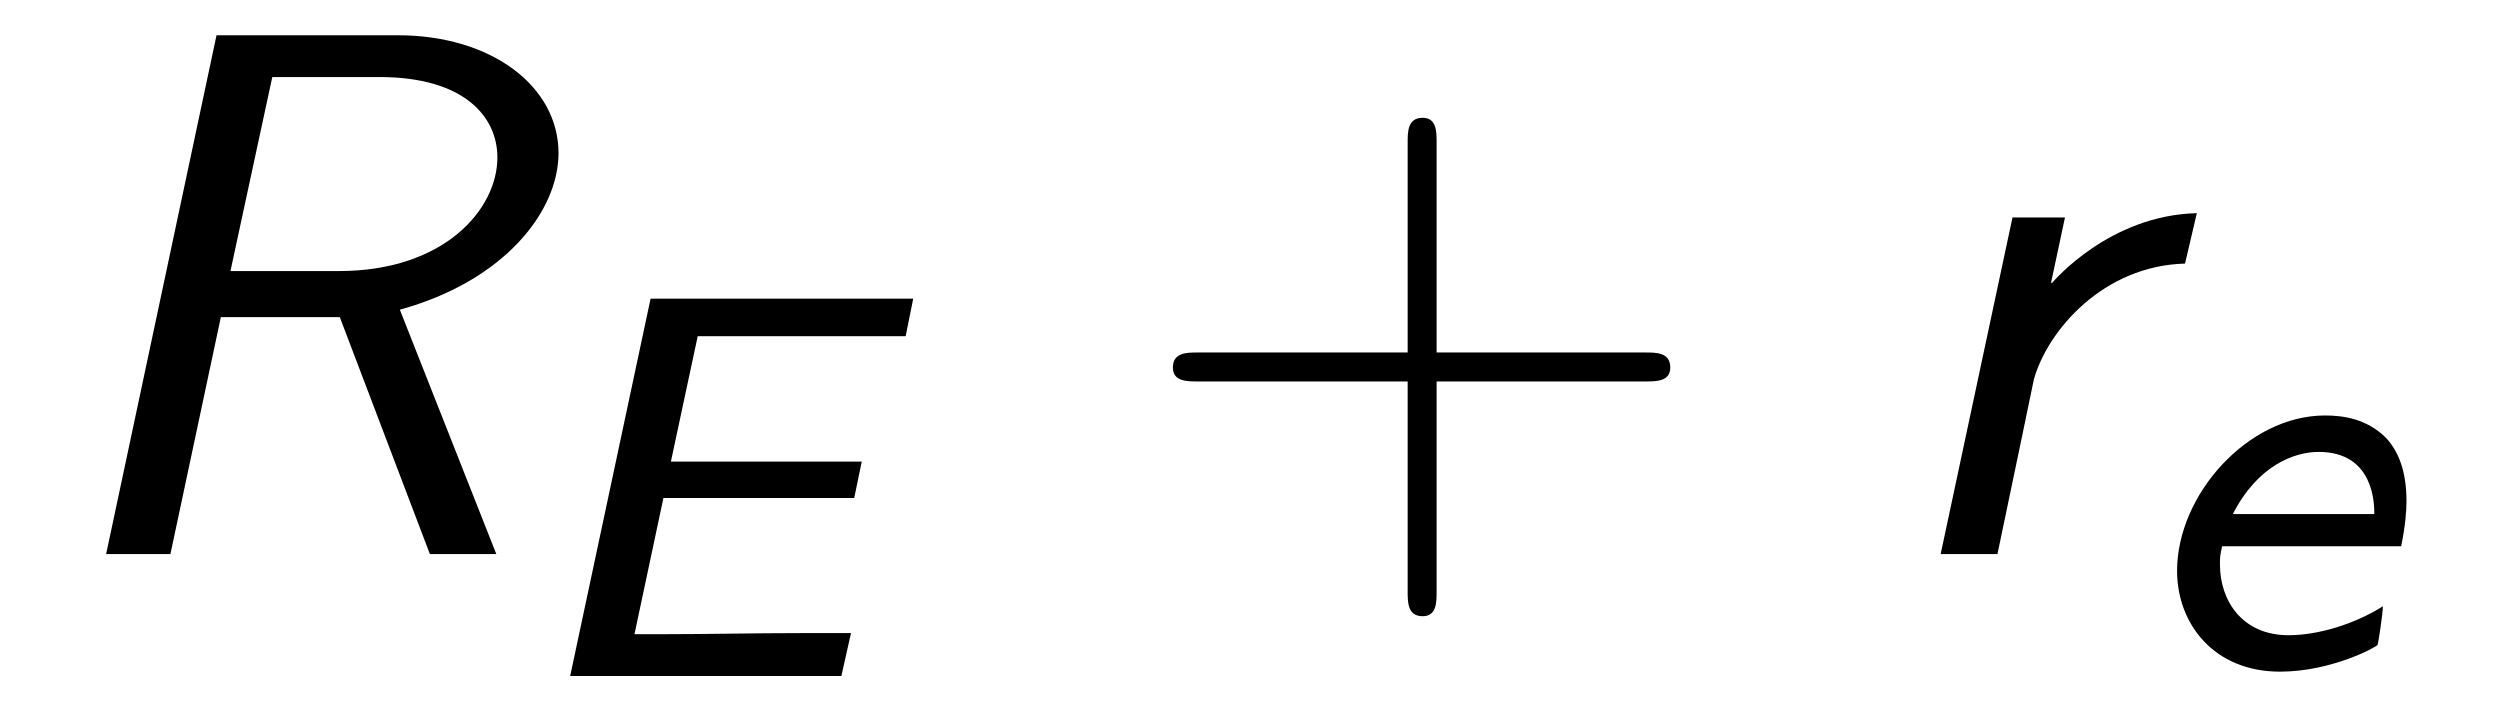
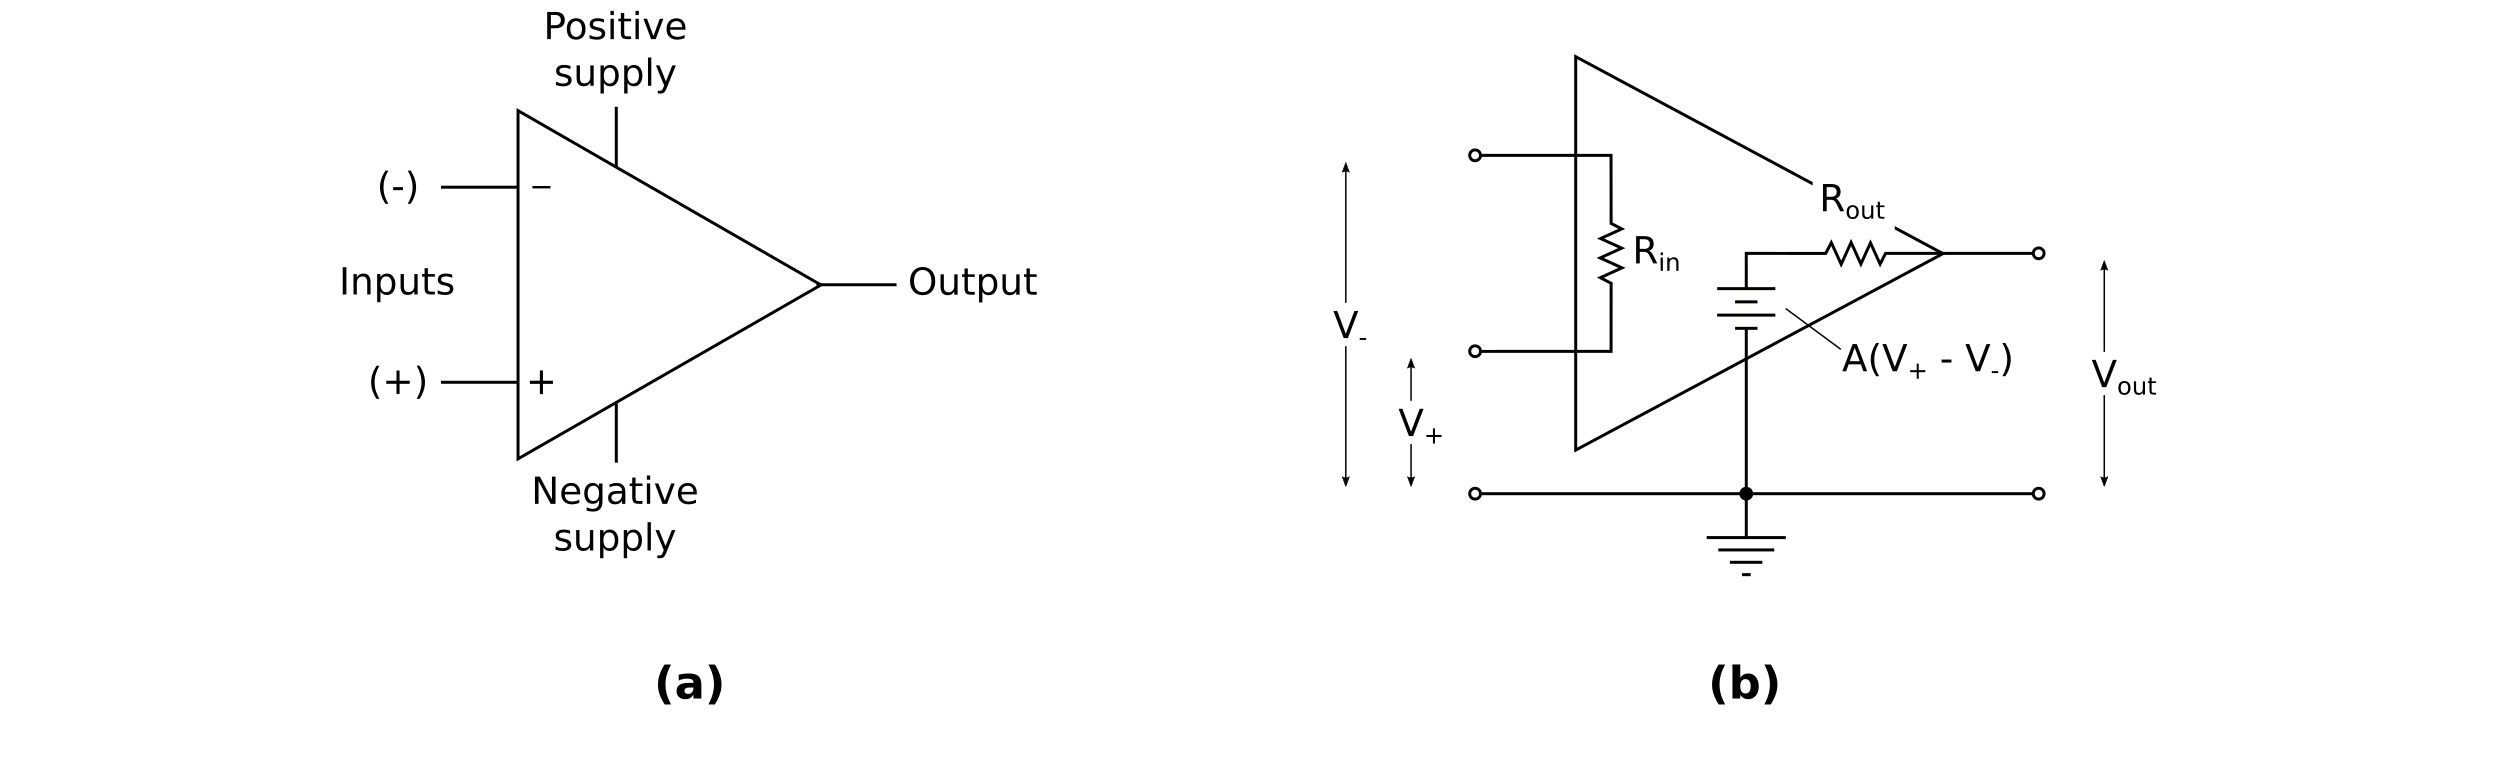
- <svg xmlns="http://www.w3.org/2000/svg" xmlns:xlink="http://www.w3.org/1999/xlink" viewBox="0 0 36.44 10.353">
+ <svg xmlns="http://www.w3.org/2000/svg" xmlns:xlink="http://www.w3.org/1999/xlink" width="469" height="145.55" viewBox="0 0 469 145.55">
  <defs>
    <g>
      <g id="glyph-0-0">
-         <path d="M 5.328 -3.562 C 6.859 -3.984 7.641 -5 7.641 -5.844 C 7.641 -6.812 6.672 -7.562 5.297 -7.562 L 2.656 -7.562 L 1.047 0 L 1.984 0 L 2.719 -3.453 L 4.453 -3.453 L 5.766 0 L 6.734 0 Z M 3.469 -6.953 L 5.031 -6.953 C 6.266 -6.953 6.75 -6.375 6.75 -5.781 C 6.75 -5.031 5.984 -4.125 4.438 -4.125 L 2.859 -4.125 Z M 3.469 -6.953 " />
+         <path d="M 3.172 1.109 L 1.953 1.109 C 1.535 0.43 1.223 -0.207 1.016 -0.812 C 0.816 -1.426 0.719 -2.031 0.719 -2.625 C 0.719 -3.227 0.816 -3.836 1.016 -4.453 C 1.223 -5.066 1.535 -5.707 1.953 -6.375 L 3.172 -6.375 C 2.816 -5.727 2.551 -5.094 2.375 -4.469 C 2.207 -3.852 2.125 -3.242 2.125 -2.641 C 2.125 -2.035 2.207 -1.422 2.375 -0.797 C 2.551 -0.18 2.816 0.453 3.172 1.109 Z M 3.172 1.109 " />
      </g>
      <g id="glyph-0-1">
-         <path d="M 4.625 -4.969 C 3.344 -4.938 2.531 -3.969 2.516 -3.953 L 2.5 -3.953 L 2.703 -4.906 L 1.938 -4.906 L 0.891 0 L 1.719 0 C 2 -1.344 2.219 -2.391 2.25 -2.547 C 2.453 -3.266 3.266 -4.203 4.453 -4.234 Z M 4.625 -4.969 " />
+         <path d="M 2.766 -2.062 C 2.461 -2.062 2.234 -2.008 2.078 -1.906 C 1.922 -1.801 1.844 -1.648 1.844 -1.453 C 1.844 -1.266 1.906 -1.117 2.031 -1.016 C 2.156 -0.91 2.328 -0.859 2.547 -0.859 C 2.828 -0.859 3.062 -0.957 3.25 -1.156 C 3.438 -1.352 3.531 -1.602 3.531 -1.906 L 3.531 -2.062 Z M 5.016 -2.625 L 5.016 0 L 3.531 0 L 3.531 -0.688 C 3.332 -0.406 3.109 -0.195 2.859 -0.062 C 2.617 0.062 2.32 0.125 1.969 0.125 C 1.488 0.125 1.098 -0.016 0.797 -0.297 C 0.504 -0.578 0.359 -0.938 0.359 -1.375 C 0.359 -1.914 0.539 -2.312 0.906 -2.562 C 1.281 -2.812 1.863 -2.938 2.656 -2.938 L 3.531 -2.938 L 3.531 -3.062 C 3.531 -3.289 3.438 -3.457 3.25 -3.562 C 3.07 -3.676 2.785 -3.734 2.391 -3.734 C 2.078 -3.734 1.785 -3.703 1.516 -3.641 C 1.242 -3.578 0.992 -3.484 0.766 -3.359 L 0.766 -4.469 C 1.078 -4.551 1.391 -4.609 1.703 -4.641 C 2.023 -4.68 2.344 -4.703 2.656 -4.703 C 3.488 -4.703 4.086 -4.539 4.453 -4.219 C 4.828 -3.895 5.016 -3.363 5.016 -2.625 Z M 5.016 -2.625 " />
+       </g>
+       <g id="glyph-0-2">
+         <path d="M 0.672 1.109 C 1.023 0.453 1.285 -0.18 1.453 -0.797 C 1.629 -1.422 1.719 -2.035 1.719 -2.641 C 1.719 -3.242 1.629 -3.852 1.453 -4.469 C 1.285 -5.094 1.023 -5.727 0.672 -6.375 L 1.891 -6.375 C 2.305 -5.707 2.613 -5.066 2.812 -4.453 C 3.02 -3.836 3.125 -3.227 3.125 -2.625 C 3.125 -2.031 3.02 -1.426 2.812 -0.812 C 2.613 -0.207 2.305 0.43 1.891 1.109 Z M 0.672 1.109 " />
+       </g>
+       <g id="glyph-0-3">
+         <path d="M 3.156 -0.953 C 3.469 -0.953 3.707 -1.066 3.875 -1.297 C 4.039 -1.523 4.125 -1.859 4.125 -2.297 C 4.125 -2.734 4.039 -3.066 3.875 -3.297 C 3.707 -3.523 3.469 -3.641 3.156 -3.641 C 2.844 -3.641 2.598 -3.523 2.422 -3.297 C 2.254 -3.066 2.172 -2.734 2.172 -2.297 C 2.172 -1.859 2.254 -1.523 2.422 -1.297 C 2.598 -1.066 2.844 -0.953 3.156 -0.953 Z M 2.172 -3.922 C 2.379 -4.191 2.602 -4.391 2.844 -4.516 C 3.094 -4.641 3.379 -4.703 3.703 -4.703 C 4.266 -4.703 4.727 -4.477 5.094 -4.031 C 5.457 -3.582 5.641 -3.004 5.641 -2.297 C 5.641 -1.586 5.457 -1.004 5.094 -0.547 C 4.727 -0.098 4.266 0.125 3.703 0.125 C 3.379 0.125 3.094 0.062 2.844 -0.062 C 2.602 -0.195 2.379 -0.398 2.172 -0.672 L 2.172 0 L 0.703 0 L 0.703 -6.391 L 2.172 -6.391 Z M 2.172 -3.922 " />
      </g>
      <g id="glyph-1-0">
-         <path d="M 2.125 -2.594 L 4.906 -2.594 L 5.016 -3.125 L 2.234 -3.125 L 2.625 -4.953 L 3.797 -4.953 C 3.891 -4.953 3.984 -4.953 4.078 -4.953 L 5.656 -4.953 L 5.766 -5.5 L 1.938 -5.5 L 0.766 0 L 4.719 0 L 4.859 -0.625 L 4.125 -0.625 C 3.453 -0.625 2.781 -0.609 2.125 -0.609 L 1.703 -0.609 Z M 2.125 -2.594 " />
-       </g>
-       <g id="glyph-1-1">
-         <path d="M 3.875 -1.75 C 3.938 -2.047 3.953 -2.281 3.953 -2.406 C 3.953 -2.859 3.828 -3.141 3.656 -3.328 C 3.375 -3.609 3.031 -3.656 2.766 -3.656 C 1.641 -3.656 0.609 -2.5 0.609 -1.391 C 0.609 -0.625 1.141 0.078 2.109 0.078 C 2.859 0.078 3.516 -0.281 3.531 -0.312 C 3.547 -0.359 3.609 -0.781 3.609 -0.875 C 3.188 -0.609 2.656 -0.453 2.234 -0.453 C 1.562 -0.453 1.234 -0.953 1.234 -1.484 C 1.234 -1.594 1.234 -1.609 1.266 -1.75 Z M 1.422 -2.219 C 1.781 -2.922 2.312 -3.125 2.672 -3.125 C 3.484 -3.125 3.484 -2.359 3.484 -2.219 Z M 1.422 -2.219 " />
+         <path d="M 3.188 -4.438 L 3.188 -2.516 L 5.062 -2.516 L 5.062 -1.922 L 3.188 -1.922 L 3.188 0 L 2.609 0 L 2.609 -1.922 L 0.734 -1.922 L 0.734 -2.516 L 2.609 -2.516 L 2.609 -4.438 Z M 3.188 -4.438 " />
      </g>
      <g id="glyph-2-0">
-         <path d="M 4.453 -2.516 L 7.5 -2.516 C 7.656 -2.516 7.859 -2.516 7.859 -2.719 C 7.859 -2.938 7.656 -2.938 7.5 -2.938 L 4.453 -2.938 L 4.453 -6 C 4.453 -6.156 4.453 -6.359 4.25 -6.359 C 4.031 -6.359 4.031 -6.156 4.031 -6 L 4.031 -2.938 L 0.969 -2.938 C 0.812 -2.938 0.609 -2.938 0.609 -2.719 C 0.609 -2.516 0.812 -2.516 0.969 -2.516 L 4.031 -2.516 L 4.031 0.547 C 4.031 0.703 4.031 0.906 4.25 0.906 C 4.453 0.906 4.453 0.703 4.453 0.547 Z M 4.453 -2.516 " />
+         <path d="M 0.625 -1.734 L 4 -1.734 L 4 -1.281 L 0.625 -1.281 Z M 0.625 -1.734 " />
+       </g>
+       <g id="glyph-3-0">
+         <path d="M 2.766 -4.641 C 2.254 -4.641 1.852 -4.453 1.562 -4.078 C 1.27 -3.703 1.125 -3.191 1.125 -2.547 C 1.125 -1.898 1.27 -1.391 1.562 -1.016 C 1.852 -0.648 2.254 -0.469 2.766 -0.469 C 3.266 -0.469 3.66 -0.648 3.953 -1.016 C 4.242 -1.391 4.391 -1.898 4.391 -2.547 C 4.391 -3.191 4.242 -3.703 3.953 -4.078 C 3.66 -4.453 3.266 -4.641 2.766 -4.641 Z M 2.766 -5.203 C 3.473 -5.203 4.039 -4.957 4.469 -4.469 C 4.895 -3.988 5.109 -3.348 5.109 -2.547 C 5.109 -1.742 4.895 -1.102 4.469 -0.625 C 4.039 -0.145 3.473 0.094 2.766 0.094 C 2.047 0.094 1.469 -0.145 1.031 -0.625 C 0.602 -1.102 0.391 -1.742 0.391 -2.547 C 0.391 -3.348 0.602 -3.988 1.031 -4.469 C 1.469 -4.957 2.047 -5.203 2.766 -5.203 Z M 2.766 -5.203 " />
+       </g>
+       <g id="glyph-3-1">
+         <path d="M 0.594 -1.516 L 0.594 -3.828 L 1.219 -3.828 L 1.219 -1.531 C 1.219 -1.164 1.285 -0.895 1.422 -0.719 C 1.566 -0.539 1.785 -0.453 2.078 -0.453 C 2.41 -0.453 2.676 -0.555 2.875 -0.766 C 3.07 -0.984 3.172 -1.281 3.172 -1.656 L 3.172 -3.828 L 3.797 -3.828 L 3.797 0 L 3.172 0 L 3.172 -0.594 C 3.016 -0.352 2.836 -0.176 2.641 -0.062 C 2.441 0.039 2.207 0.094 1.938 0.094 C 1.5 0.094 1.164 -0.039 0.938 -0.312 C 0.707 -0.582 0.594 -0.984 0.594 -1.516 Z M 2.172 -3.922 Z M 2.172 -3.922 " />
+       </g>
+       <g id="glyph-3-2">
+         <path d="M 1.281 -4.922 L 1.281 -3.828 L 2.578 -3.828 L 2.578 -3.344 L 1.281 -3.344 L 1.281 -1.266 C 1.281 -0.953 1.32 -0.75 1.406 -0.656 C 1.488 -0.57 1.664 -0.531 1.938 -0.531 L 2.578 -0.531 L 2.578 0 L 1.938 0 C 1.445 0 1.109 -0.086 0.922 -0.266 C 0.742 -0.453 0.656 -0.785 0.656 -1.266 L 0.656 -3.344 L 0.188 -3.344 L 0.188 -3.828 L 0.656 -3.828 L 0.656 -4.922 Z M 1.281 -4.922 " />
+       </g>
+       <g id="glyph-3-3">
+         <path d="M 1.266 -0.578 L 1.266 1.453 L 0.641 1.453 L 0.641 -3.828 L 1.266 -3.828 L 1.266 -3.25 C 1.398 -3.477 1.566 -3.645 1.766 -3.75 C 1.973 -3.863 2.211 -3.922 2.484 -3.922 C 2.953 -3.922 3.332 -3.734 3.625 -3.359 C 3.914 -2.992 4.062 -2.508 4.062 -1.906 C 4.062 -1.312 3.914 -0.828 3.625 -0.453 C 3.332 -0.086 2.953 0.094 2.484 0.094 C 2.211 0.094 1.973 0.039 1.766 -0.062 C 1.566 -0.176 1.398 -0.348 1.266 -0.578 Z M 3.406 -1.906 C 3.406 -2.375 3.312 -2.738 3.125 -3 C 2.938 -3.258 2.676 -3.391 2.344 -3.391 C 2.008 -3.391 1.742 -3.258 1.547 -3 C 1.359 -2.738 1.266 -2.375 1.266 -1.906 C 1.266 -1.445 1.359 -1.082 1.547 -0.812 C 1.742 -0.551 2.008 -0.422 2.344 -0.422 C 2.676 -0.422 2.938 -0.551 3.125 -0.812 C 3.312 -1.082 3.406 -1.445 3.406 -1.906 Z M 3.406 -1.906 " />
+       </g>
+       <g id="glyph-3-4">
+         <path d="M 0.688 -5.109 L 1.375 -5.109 L 1.375 0 L 0.688 0 Z M 0.688 -5.109 " />
+       </g>
+       <g id="glyph-3-5">
+         <path d="M 3.844 -2.312 L 3.844 0 L 3.219 0 L 3.219 -2.297 C 3.219 -2.648 3.145 -2.914 3 -3.094 C 2.863 -3.281 2.648 -3.375 2.359 -3.375 C 2.023 -3.375 1.758 -3.266 1.562 -3.047 C 1.363 -2.828 1.266 -2.531 1.266 -2.156 L 1.266 0 L 0.641 0 L 0.641 -3.828 L 1.266 -3.828 L 1.266 -3.234 C 1.422 -3.461 1.598 -3.633 1.797 -3.75 C 2.004 -3.863 2.238 -3.922 2.5 -3.922 C 2.945 -3.922 3.281 -3.785 3.5 -3.516 C 3.727 -3.242 3.844 -2.844 3.844 -2.312 Z M 3.844 -2.312 " />
+       </g>
+       <g id="glyph-3-6">
+         <path d="M 3.094 -3.719 L 3.094 -3.125 C 2.914 -3.207 2.734 -3.27 2.547 -3.312 C 2.359 -3.363 2.16 -3.391 1.953 -3.391 C 1.641 -3.391 1.406 -3.344 1.25 -3.25 C 1.094 -3.156 1.016 -3.008 1.016 -2.812 C 1.016 -2.664 1.066 -2.551 1.172 -2.469 C 1.285 -2.395 1.516 -2.316 1.859 -2.234 L 2.078 -2.188 C 2.516 -2.094 2.828 -1.957 3.016 -1.781 C 3.211 -1.613 3.312 -1.375 3.312 -1.062 C 3.312 -0.695 3.172 -0.41 2.891 -0.203 C 2.609 -0.004 2.219 0.094 1.719 0.094 C 1.52 0.094 1.305 0.07 1.078 0.031 C 0.859 0 0.625 -0.055 0.375 -0.141 L 0.375 -0.797 C 0.613 -0.672 0.844 -0.578 1.062 -0.516 C 1.289 -0.453 1.516 -0.422 1.734 -0.422 C 2.035 -0.422 2.266 -0.473 2.422 -0.578 C 2.578 -0.68 2.656 -0.828 2.656 -1.016 C 2.656 -1.18 2.598 -1.305 2.484 -1.391 C 2.367 -1.484 2.117 -1.578 1.734 -1.672 L 1.516 -1.719 C 1.117 -1.801 0.832 -1.926 0.656 -2.094 C 0.488 -2.258 0.406 -2.492 0.406 -2.797 C 0.406 -3.148 0.531 -3.426 0.781 -3.625 C 1.039 -3.82 1.406 -3.922 1.875 -3.922 C 2.102 -3.922 2.32 -3.898 2.531 -3.859 C 2.738 -3.828 2.926 -3.781 3.094 -3.719 Z M 3.094 -3.719 " />
+       </g>
+       <g id="glyph-3-7">
+         <path d="M 1.375 -4.531 L 1.375 -2.625 L 2.25 -2.625 C 2.57 -2.625 2.816 -2.707 2.984 -2.875 C 3.16 -3.039 3.25 -3.273 3.25 -3.578 C 3.25 -3.879 3.16 -4.113 2.984 -4.281 C 2.816 -4.445 2.57 -4.531 2.25 -4.531 Z M 0.688 -5.109 L 2.25 -5.109 C 2.82 -5.109 3.254 -4.977 3.547 -4.719 C 3.836 -4.457 3.984 -4.078 3.984 -3.578 C 3.984 -3.078 3.836 -2.695 3.547 -2.438 C 3.254 -2.176 2.82 -2.047 2.25 -2.047 L 1.375 -2.047 L 1.375 0 L 0.688 0 Z M 0.688 -5.109 " />
+       </g>
+       <g id="glyph-3-8">
+         <path d="M 2.141 -3.391 C 1.805 -3.391 1.539 -3.254 1.344 -2.984 C 1.145 -2.723 1.047 -2.363 1.047 -1.906 C 1.047 -1.445 1.145 -1.086 1.344 -0.828 C 1.539 -0.566 1.805 -0.438 2.141 -0.438 C 2.473 -0.438 2.738 -0.566 2.938 -0.828 C 3.133 -1.098 3.234 -1.457 3.234 -1.906 C 3.234 -2.363 3.133 -2.723 2.938 -2.984 C 2.738 -3.254 2.473 -3.391 2.141 -3.391 Z M 2.141 -3.922 C 2.691 -3.922 3.125 -3.742 3.438 -3.391 C 3.75 -3.035 3.906 -2.539 3.906 -1.906 C 3.906 -1.281 3.75 -0.789 3.438 -0.438 C 3.125 -0.082 2.691 0.094 2.141 0.094 C 1.586 0.094 1.156 -0.082 0.844 -0.438 C 0.539 -0.789 0.391 -1.281 0.391 -1.906 C 0.391 -2.539 0.539 -3.035 0.844 -3.391 C 1.156 -3.742 1.586 -3.922 2.141 -3.922 Z M 2.141 -3.922 " />
+       </g>
+       <g id="glyph-3-9">
+         <path d="M 0.656 -3.828 L 1.281 -3.828 L 1.281 0 L 0.656 0 Z M 0.656 -5.312 L 1.281 -5.312 L 1.281 -4.516 L 0.656 -4.516 Z M 0.656 -5.312 " />
+       </g>
+       <g id="glyph-3-10">
+         <path d="M 0.203 -3.828 L 0.875 -3.828 L 2.078 -0.609 L 3.266 -3.828 L 3.938 -3.828 L 2.5 0 L 1.641 0 Z M 0.203 -3.828 " />
+       </g>
+       <g id="glyph-3-11">
+         <path d="M 3.938 -2.078 L 3.938 -1.766 L 1.047 -1.766 C 1.066 -1.328 1.191 -0.992 1.422 -0.766 C 1.66 -0.547 1.988 -0.438 2.406 -0.438 C 2.645 -0.438 2.879 -0.461 3.109 -0.516 C 3.336 -0.578 3.562 -0.672 3.781 -0.797 L 3.781 -0.188 C 3.562 -0.094 3.332 -0.023 3.094 0.016 C 2.852 0.066 2.613 0.094 2.375 0.094 C 1.758 0.094 1.273 -0.082 0.922 -0.438 C 0.566 -0.789 0.391 -1.27 0.391 -1.875 C 0.391 -2.5 0.555 -2.992 0.891 -3.359 C 1.234 -3.734 1.691 -3.922 2.266 -3.922 C 2.773 -3.922 3.18 -3.754 3.484 -3.422 C 3.785 -3.086 3.938 -2.641 3.938 -2.078 Z M 3.312 -2.25 C 3.301 -2.594 3.203 -2.867 3.016 -3.078 C 2.828 -3.285 2.578 -3.391 2.266 -3.391 C 1.922 -3.391 1.641 -3.289 1.422 -3.094 C 1.211 -2.895 1.094 -2.613 1.062 -2.25 Z M 3.312 -2.25 " />
+       </g>
+       <g id="glyph-3-12">
+         <path d="M 0.656 -5.312 L 1.281 -5.312 L 1.281 0 L 0.656 0 Z M 0.656 -5.312 " />
+       </g>
+       <g id="glyph-3-13">
+         <path d="M 2.25 0.359 C 2.07 0.816 1.898 1.113 1.734 1.25 C 1.566 1.383 1.344 1.453 1.062 1.453 L 0.547 1.453 L 0.547 0.938 L 0.922 0.938 C 1.098 0.938 1.234 0.895 1.328 0.812 C 1.422 0.727 1.523 0.531 1.641 0.219 L 1.75 -0.062 L 0.203 -3.828 L 0.875 -3.828 L 2.078 -0.828 L 3.266 -3.828 L 3.938 -3.828 Z M 2.25 0.359 " />
+       </g>
+       <g id="glyph-3-14">
+         <path d="M 0.688 -5.109 L 1.609 -5.109 L 3.875 -0.828 L 3.875 -5.109 L 4.547 -5.109 L 4.547 0 L 3.625 0 L 1.359 -4.266 L 1.359 0 L 0.688 0 Z M 0.688 -5.109 " />
+       </g>
+       <g id="glyph-3-15">
+         <path d="M 3.172 -1.953 C 3.172 -2.41 3.078 -2.766 2.891 -3.016 C 2.703 -3.266 2.441 -3.391 2.109 -3.391 C 1.766 -3.391 1.5 -3.266 1.312 -3.016 C 1.125 -2.766 1.031 -2.41 1.031 -1.953 C 1.031 -1.504 1.125 -1.156 1.312 -0.906 C 1.5 -0.656 1.766 -0.531 2.109 -0.531 C 2.441 -0.531 2.703 -0.656 2.891 -0.906 C 3.078 -1.156 3.172 -1.504 3.172 -1.953 Z M 3.812 -0.469 C 3.812 0.176 3.664 0.656 3.375 0.969 C 3.082 1.289 2.641 1.453 2.047 1.453 C 1.828 1.453 1.617 1.438 1.422 1.406 C 1.223 1.375 1.031 1.32 0.844 1.25 L 0.844 0.641 C 1.031 0.742 1.211 0.816 1.391 0.859 C 1.578 0.91 1.758 0.938 1.938 0.938 C 2.352 0.938 2.66 0.828 2.859 0.609 C 3.066 0.398 3.172 0.078 3.172 -0.359 L 3.172 -0.672 C 3.047 -0.441 2.879 -0.27 2.672 -0.156 C 2.473 -0.051 2.234 0 1.953 0 C 1.484 0 1.102 -0.176 0.812 -0.531 C 0.531 -0.895 0.391 -1.367 0.391 -1.953 C 0.391 -2.547 0.531 -3.02 0.812 -3.375 C 1.102 -3.738 1.484 -3.922 1.953 -3.922 C 2.234 -3.922 2.473 -3.863 2.672 -3.75 C 2.879 -3.633 3.047 -3.469 3.172 -3.25 L 3.172 -3.828 L 3.812 -3.828 Z M 3.812 -0.469 " />
+       </g>
+       <g id="glyph-3-16">
+         <path d="M 2.406 -1.922 C 1.895 -1.922 1.539 -1.863 1.344 -1.75 C 1.145 -1.633 1.047 -1.438 1.047 -1.156 C 1.047 -0.938 1.117 -0.758 1.266 -0.625 C 1.41 -0.488 1.613 -0.422 1.875 -0.422 C 2.219 -0.422 2.492 -0.547 2.703 -0.797 C 2.922 -1.047 3.031 -1.375 3.031 -1.781 L 3.031 -1.922 Z M 3.656 -2.188 L 3.656 0 L 3.031 0 L 3.031 -0.578 C 2.883 -0.348 2.703 -0.176 2.484 -0.062 C 2.273 0.039 2.016 0.094 1.703 0.094 C 1.305 0.094 0.992 -0.016 0.766 -0.234 C 0.535 -0.453 0.422 -0.742 0.422 -1.109 C 0.422 -1.547 0.562 -1.875 0.844 -2.094 C 1.133 -2.312 1.566 -2.422 2.141 -2.422 L 3.031 -2.422 L 3.031 -2.484 C 3.031 -2.766 2.93 -2.984 2.734 -3.141 C 2.547 -3.305 2.281 -3.391 1.938 -3.391 C 1.719 -3.391 1.504 -3.363 1.297 -3.312 C 1.086 -3.258 0.891 -3.18 0.703 -3.078 L 0.703 -3.656 C 0.93 -3.738 1.156 -3.801 1.375 -3.844 C 1.594 -3.895 1.801 -3.922 2 -3.922 C 2.551 -3.922 2.961 -3.773 3.234 -3.484 C 3.516 -3.203 3.656 -2.77 3.656 -2.188 Z M 3.656 -2.188 " />
+       </g>
+       <g id="glyph-3-17">
+         <path d="M 2.172 -5.312 C 1.867 -4.789 1.641 -4.27 1.484 -3.75 C 1.336 -3.238 1.266 -2.723 1.266 -2.203 C 1.266 -1.672 1.336 -1.145 1.484 -0.625 C 1.641 -0.113 1.867 0.398 2.172 0.922 L 1.625 0.922 C 1.281 0.391 1.023 -0.133 0.859 -0.656 C 0.691 -1.176 0.609 -1.691 0.609 -2.203 C 0.609 -2.703 0.691 -3.207 0.859 -3.719 C 1.023 -4.238 1.281 -4.77 1.625 -5.312 Z M 2.172 -5.312 " />
+       </g>
+       <g id="glyph-3-18">
+         <path d="M 3.219 -4.391 L 3.219 -2.484 L 5.125 -2.484 L 5.125 -1.906 L 3.219 -1.906 L 3.219 0 L 2.641 0 L 2.641 -1.906 L 0.734 -1.906 L 0.734 -2.484 L 2.641 -2.484 L 2.641 -4.391 Z M 3.219 -4.391 " />
+       </g>
+       <g id="glyph-3-19">
+         <path d="M 0.562 -5.312 L 1.109 -5.312 C 1.453 -4.77 1.707 -4.238 1.875 -3.719 C 2.039 -3.207 2.125 -2.703 2.125 -2.203 C 2.125 -1.691 2.039 -1.176 1.875 -0.656 C 1.707 -0.133 1.453 0.391 1.109 0.922 L 0.562 0.922 C 0.863 0.398 1.086 -0.113 1.234 -0.625 C 1.391 -1.145 1.469 -1.672 1.469 -2.203 C 1.469 -2.723 1.391 -3.238 1.234 -3.75 C 1.086 -4.27 0.863 -4.789 0.562 -5.312 Z M 0.562 -5.312 " />
+       </g>
+       <g id="glyph-3-20">
+         <path d="M 0.344 -2.203 L 2.188 -2.203 L 2.188 -1.641 L 0.344 -1.641 Z M 0.344 -2.203 " />
+       </g>
+       <g id="glyph-3-21">
+         <path d="M 3.109 -2.391 C 3.254 -2.336 3.395 -2.227 3.531 -2.062 C 3.676 -1.906 3.82 -1.68 3.969 -1.391 L 4.656 0 L 3.922 0 L 3.266 -1.312 C 3.098 -1.656 2.938 -1.879 2.781 -1.984 C 2.625 -2.098 2.406 -2.156 2.125 -2.156 L 1.375 -2.156 L 1.375 0 L 0.688 0 L 0.688 -5.109 L 2.25 -5.109 C 2.832 -5.109 3.266 -4.984 3.547 -4.734 C 3.836 -4.492 3.984 -4.129 3.984 -3.641 C 3.984 -3.316 3.906 -3.047 3.75 -2.828 C 3.602 -2.617 3.391 -2.473 3.109 -2.391 Z M 1.375 -4.531 L 1.375 -2.719 L 2.25 -2.719 C 2.582 -2.719 2.832 -2.797 3 -2.953 C 3.164 -3.109 3.25 -3.336 3.25 -3.641 C 3.25 -3.93 3.164 -4.148 3 -4.297 C 2.832 -4.453 2.582 -4.531 2.25 -4.531 Z M 1.375 -4.531 " />
+       </g>
+       <g id="glyph-3-22">
+         <path d="M 2.391 -4.422 L 1.453 -1.891 L 3.328 -1.891 Z M 2 -5.109 L 2.781 -5.109 L 4.734 0 L 4.016 0 L 3.547 -1.312 L 1.25 -1.312 L 0.781 0 L 0.062 0 Z M 2 -5.109 " />
+       </g>
+       <g id="glyph-3-23">
+         <path d="M 2 0 L 0.062 -5.109 L 0.781 -5.109 L 2.391 -0.812 L 4.016 -5.109 L 4.734 -5.109 L 2.781 0 Z M 2 0 " />
+       </g>
+       <g id="glyph-3-24">
+ </g>
+       <g id="glyph-4-0">
+         <path d="M 1.391 -2.203 C 1.172 -2.203 1 -2.113 0.875 -1.938 C 0.75 -1.77 0.688 -1.535 0.688 -1.234 C 0.688 -0.941 0.75 -0.707 0.875 -0.531 C 1 -0.363 1.172 -0.281 1.391 -0.281 C 1.609 -0.281 1.781 -0.363 1.906 -0.531 C 2.031 -0.707 2.094 -0.941 2.094 -1.234 C 2.094 -1.535 2.031 -1.77 1.906 -1.938 C 1.781 -2.113 1.609 -2.203 1.391 -2.203 Z M 1.391 -2.547 C 1.742 -2.547 2.02 -2.43 2.219 -2.203 C 2.426 -1.973 2.531 -1.648 2.531 -1.234 C 2.531 -0.828 2.426 -0.508 2.219 -0.281 C 2.02 -0.051 1.742 0.062 1.391 0.062 C 1.035 0.062 0.754 -0.051 0.547 -0.281 C 0.348 -0.508 0.25 -0.828 0.25 -1.234 C 0.25 -1.648 0.348 -1.973 0.547 -2.203 C 0.754 -2.43 1.035 -2.547 1.391 -2.547 Z M 1.391 -2.547 " />
+       </g>
+       <g id="glyph-4-1">
+         <path d="M 0.391 -0.984 L 0.391 -2.484 L 0.797 -2.484 L 0.797 -1 C 0.797 -0.758 0.836 -0.582 0.922 -0.469 C 1.016 -0.352 1.156 -0.297 1.344 -0.297 C 1.562 -0.297 1.734 -0.363 1.859 -0.5 C 1.992 -0.645 2.062 -0.836 2.062 -1.078 L 2.062 -2.484 L 2.469 -2.484 L 2.469 0 L 2.062 0 L 2.062 -0.375 C 1.957 -0.227 1.836 -0.117 1.703 -0.047 C 1.578 0.023 1.43 0.062 1.266 0.062 C 0.973 0.062 0.754 -0.023 0.609 -0.203 C 0.461 -0.379 0.391 -0.641 0.391 -0.984 Z M 1.422 -2.547 Z M 1.422 -2.547 " />
+       </g>
+       <g id="glyph-4-2">
+         <path d="M 0.828 -3.188 L 0.828 -2.484 L 1.672 -2.484 L 1.672 -2.172 L 0.828 -2.172 L 0.828 -0.812 C 0.828 -0.613 0.852 -0.484 0.906 -0.422 C 0.969 -0.367 1.082 -0.344 1.25 -0.344 L 1.672 -0.344 L 1.672 0 L 1.25 0 C 0.938 0 0.719 -0.055 0.594 -0.172 C 0.477 -0.297 0.422 -0.508 0.422 -0.812 L 0.422 -2.172 L 0.125 -2.172 L 0.125 -2.484 L 0.422 -2.484 L 0.422 -3.188 Z M 0.828 -3.188 " />
+       </g>
+       <g id="glyph-4-3">
+         <path d="M 2.094 -2.844 L 2.094 -1.609 L 3.328 -1.609 L 3.328 -1.234 L 2.094 -1.234 L 2.094 0 L 1.719 0 L 1.719 -1.234 L 0.484 -1.234 L 0.484 -1.609 L 1.719 -1.609 L 1.719 -2.844 Z M 2.094 -2.844 " />
+       </g>
+       <g id="glyph-4-4">
+         <path d="M 0.219 -1.422 L 1.422 -1.422 L 1.422 -1.062 L 0.219 -1.062 Z M 0.219 -1.422 " />
+       </g>
+       <g id="glyph-4-5">
+         <path d="M 0.422 -2.484 L 0.844 -2.484 L 0.844 0 L 0.422 0 Z M 0.422 -3.453 L 0.844 -3.453 L 0.844 -2.938 L 0.422 -2.938 Z M 0.422 -3.453 " />
+       </g>
+       <g id="glyph-4-6">
+         <path d="M 2.5 -1.5 L 2.5 0 L 2.094 0 L 2.094 -1.484 C 2.094 -1.723 2.047 -1.898 1.953 -2.016 C 1.859 -2.129 1.719 -2.188 1.531 -2.188 C 1.312 -2.188 1.141 -2.113 1.016 -1.969 C 0.891 -1.832 0.828 -1.645 0.828 -1.406 L 0.828 0 L 0.406 0 L 0.406 -2.484 L 0.828 -2.484 L 0.828 -2.094 C 0.922 -2.25 1.035 -2.363 1.172 -2.438 C 1.305 -2.508 1.457 -2.547 1.625 -2.547 C 1.914 -2.547 2.133 -2.457 2.281 -2.281 C 2.426 -2.102 2.5 -1.844 2.5 -1.5 Z M 2.5 -1.5 " />
      </g>
    </g>
+     <clipPath id="clip-0">
+       <path clip-rule="nonzero" d="M 64.051 50 L 86 50 L 86 57 L 64.051 57 Z M 64.051 50 " />
+     </clipPath>
+     <clipPath id="clip-1">
+       <path clip-rule="nonzero" d="M 397 70 L 404.953 70 L 404.953 75 L 397 75 Z M 397 70 " />
+     </clipPath>
  </defs>
  <g fill="rgb(0%, 0%, 0%)" fill-opacity="1">
-     <use xlink:href="#glyph-0-0" x="0.5" y="8.076" />
-   </g>
-   <g fill="rgb(0%, 0%, 0%)" fill-opacity="1">
-     <use xlink:href="#glyph-1-0" x="7.545" y="9.853" />
-   </g>
-   <g fill="rgb(0%, 0%, 0%)" fill-opacity="1">
-     <use xlink:href="#glyph-2-0" x="16.487" y="8.076" />
-   </g>
-   <g fill="rgb(0%, 0%, 0%)" fill-opacity="1">
-     <use xlink:href="#glyph-0-1" x="27.396" y="8.076" />
-   </g>
-   <g fill="rgb(0%, 0%, 0%)" fill-opacity="1">
-     <use xlink:href="#glyph-1-1" x="31.124" y="9.712" />
-   </g>
+     <use xlink:href="#glyph-0-0" x="122.716" y="131.045" />
+     <use xlink:href="#glyph-0-1" x="126.558" y="131.045" />
+     <use xlink:href="#glyph-0-2" x="132.233" y="131.045" />
+   </g>
+   <g fill="rgb(0%, 0%, 0%)" fill-opacity="1">
+     <use xlink:href="#glyph-0-0" x="320.46" y="131.045" />
+     <use xlink:href="#glyph-0-3" x="324.302" y="131.045" />
+     <use xlink:href="#glyph-0-2" x="330.322" y="131.045" />
+   </g>
+   <path fill="none" stroke-width="8" stroke-linecap="butt" stroke-linejoin="miter" stroke="rgb(0%, 0%, 0%)" stroke-opacity="1" stroke-miterlimit="4" d="M 473.32 1604.817 L 1284.983 1137.685 L 473.32 671.67 Z M 473.32 1604.817 " transform="matrix(0.07, 0, 0, -0.07, 64.0512, 133.095)" />
+   <path fill="none" stroke-width="8" stroke-linecap="butt" stroke-linejoin="miter" stroke="rgb(0%, 0%, 0%)" stroke-opacity="1" stroke-miterlimit="4" d="M 472.371 1399.683 L 266.735 1399.683 " transform="matrix(0.07, 0, 0, -0.07, 64.0512, 133.095)" />
+   <path fill="none" stroke-width="8" stroke-linecap="butt" stroke-linejoin="miter" stroke="rgb(0%, 0%, 0%)" stroke-opacity="1" stroke-miterlimit="4" d="M 472.371 876.859 L 266.735 876.859 " transform="matrix(0.07, 0, 0, -0.07, 64.0512, 133.095)" />
+   <path fill="none" stroke-width="8" stroke-linecap="butt" stroke-linejoin="miter" stroke="rgb(0%, 0%, 0%)" stroke-opacity="1" stroke-miterlimit="4" d="M 1487.717 1138.243 L 1273.376 1138.243 " transform="matrix(0.07, 0, 0, -0.07, 64.0512, 133.095)" />
+   <g fill="rgb(0%, 0%, 0%)" fill-opacity="1">
+     <use xlink:href="#glyph-1-0" x="98.67" y="73.935" />
+   </g>
+   <g fill="rgb(0%, 0%, 0%)" fill-opacity="1">
+     <use xlink:href="#glyph-2-0" x="99.258" y="36.628" />
+   </g>
+   <path fill="none" stroke-width="8" stroke-linecap="butt" stroke-linejoin="miter" stroke="rgb(0%, 0%, 0%)" stroke-opacity="1" stroke-miterlimit="4" d="M 736.657 1615.141 L 736.657 1452.306 " transform="matrix(0.07, 0, 0, -0.07, 64.0512, 133.095)" />
+   <path fill="none" stroke-width="8" stroke-linecap="butt" stroke-linejoin="miter" stroke="rgb(0%, 0%, 0%)" stroke-opacity="1" stroke-miterlimit="4" d="M 736.657 823.567 L 736.657 661.346 " transform="matrix(0.07, 0, 0, -0.07, 64.0512, 133.095)" />
+   <g fill="rgb(0%, 0%, 0%)" fill-opacity="1">
+     <use xlink:href="#glyph-3-0" x="170.34" y="55.287" />
+     <use xlink:href="#glyph-3-1" x="175.849" y="55.287" />
+     <use xlink:href="#glyph-3-2" x="180.287" y="55.287" />
+     <use xlink:href="#glyph-3-3" x="183.031" y="55.287" />
+     <use xlink:href="#glyph-3-1" x="187.476" y="55.287" />
+     <use xlink:href="#glyph-3-2" x="191.914" y="55.287" />
+   </g>
+   <g clip-path="url(#clip-0)">
+     <g fill="rgb(0%, 0%, 0%)" fill-opacity="1">
+       <use xlink:href="#glyph-3-4" x="63.607" y="55.242" />
+       <use xlink:href="#glyph-3-5" x="65.672" y="55.242" />
+       <use xlink:href="#glyph-3-3" x="70.11" y="55.242" />
+       <use xlink:href="#glyph-3-1" x="74.555" y="55.242" />
+       <use xlink:href="#glyph-3-2" x="78.993" y="55.242" />
+       <use xlink:href="#glyph-3-6" x="81.737" y="55.242" />
+     </g>
+   </g>
+   <g fill="rgb(0%, 0%, 0%)" fill-opacity="1">
+     <use xlink:href="#glyph-3-7" x="101.966" y="7.347" />
+   </g>
+   <g fill="rgb(0%, 0%, 0%)" fill-opacity="1">
+     <use xlink:href="#glyph-3-8" x="105.942" y="7.347" />
+     <use xlink:href="#glyph-3-6" x="110.226" y="7.347" />
+     <use xlink:href="#glyph-3-9" x="113.873" y="7.347" />
+     <use xlink:href="#glyph-3-2" x="115.819" y="7.347" />
+     <use xlink:href="#glyph-3-9" x="118.563" y="7.347" />
+     <use xlink:href="#glyph-3-10" x="120.509" y="7.347" />
+     <use xlink:href="#glyph-3-11" x="124.653" y="7.347" />
+   </g>
+   <g fill="rgb(0%, 0%, 0%)" fill-opacity="1">
+     <use xlink:href="#glyph-3-6" x="103.928" y="16.097" />
+     <use xlink:href="#glyph-3-1" x="107.575" y="16.097" />
+     <use xlink:href="#glyph-3-3" x="112.013" y="16.097" />
+     <use xlink:href="#glyph-3-3" x="116.458" y="16.097" />
+     <use xlink:href="#glyph-3-12" x="120.903" y="16.097" />
+     <use xlink:href="#glyph-3-13" x="122.849" y="16.097" />
+   </g>
+   <g fill="rgb(0%, 0%, 0%)" fill-opacity="1">
+     <use xlink:href="#glyph-3-14" x="99.672" y="94.52" />
+     <use xlink:href="#glyph-3-11" x="104.908" y="94.52" />
+     <use xlink:href="#glyph-3-15" x="109.213" y="94.52" />
+     <use xlink:href="#glyph-3-16" x="113.658" y="94.52" />
+     <use xlink:href="#glyph-3-2" x="117.949" y="94.52" />
+     <use xlink:href="#glyph-3-9" x="120.693" y="94.52" />
+     <use xlink:href="#glyph-3-10" x="122.639" y="94.52" />
+     <use xlink:href="#glyph-3-11" x="126.783" y="94.52" />
+   </g>
+   <g fill="rgb(0%, 0%, 0%)" fill-opacity="1">
+     <use xlink:href="#glyph-3-6" x="103.849" y="103.27" />
+     <use xlink:href="#glyph-3-1" x="107.496" y="103.27" />
+     <use xlink:href="#glyph-3-3" x="111.934" y="103.27" />
+     <use xlink:href="#glyph-3-3" x="116.379" y="103.27" />
+     <use xlink:href="#glyph-3-12" x="120.824" y="103.27" />
+     <use xlink:href="#glyph-3-13" x="122.77" y="103.27" />
+   </g>
+   <g fill="rgb(0%, 0%, 0%)" fill-opacity="1">
+     <use xlink:href="#glyph-3-17" x="69.009" y="73.91" />
+     <use xlink:href="#glyph-3-18" x="71.739" y="73.91" />
+     <use xlink:href="#glyph-3-19" x="77.605" y="73.91" />
+   </g>
+   <g fill="rgb(0%, 0%, 0%)" fill-opacity="1">
+     <use xlink:href="#glyph-3-17" x="70.677" y="37.313" />
+     <use xlink:href="#glyph-3-20" x="73.407" y="37.313" />
+     <use xlink:href="#glyph-3-19" x="75.934" y="37.313" />
+   </g>
+   <path fill="none" stroke-width="8" stroke-linecap="butt" stroke-linejoin="miter" stroke="rgb(0%, 0%, 0%)" stroke-opacity="1" stroke-miterlimit="4" d="M 3307.862 1749.404 L 4292.014 1221.67 L 3307.862 695.163 Z M 3307.862 1749.404 " transform="matrix(0.07, 0, 0, -0.07, 64.0512, 133.095)" />
+   <path fill="none" stroke-width="8" stroke-linecap="butt" stroke-linejoin="miter" stroke="rgb(0%, 0%, 0%)" stroke-opacity="1" stroke-miterlimit="4" d="M 4530.965 1222.339 L 4138.275 1222.283 L 4123.655 1193.6 L 4097.873 1250.464 L 4072.148 1193.768 L 4045.92 1251.58 L 4019.358 1193.042 L 3992.963 1251.134 L 3977.84 1222.116 L 3764.949 1222.339 L 3765.005 1128.366 " transform="matrix(0.07, 0, 0, -0.07, 64.0512, 133.095)" />
+   <path fill="none" stroke-width="8" stroke-linecap="butt" stroke-linejoin="miter" stroke="rgb(0%, 0%, 0%)" stroke-opacity="1" stroke-miterlimit="4" d="M 3055.965 578.254 L 4530.965 578.254 " transform="matrix(0.07, 0, 0, -0.07, 64.0512, 133.095)" />
+   <path fill="none" stroke-width="8" stroke-linecap="butt" stroke-linejoin="miter" stroke="rgb(0%, 0%, 0%)" stroke-opacity="1" stroke-miterlimit="4" d="M 3765.329 -360.159 L 3788.784 -360.159 " transform="matrix(0.0697803, 0, 0, 0.0702198, 64.0512, 133.095)" />
+   <path fill="none" stroke-width="8" stroke-linecap="butt" stroke-linejoin="miter" stroke="rgb(0%, 0%, 0%)" stroke-opacity="1" stroke-miterlimit="4" d="M 3732.917 -393.147 L 3820.021 -393.147 " transform="matrix(0.0697803, 0, 0, 0.0702198, 64.0512, 133.095)" />
+   <path fill="none" stroke-width="8" stroke-linecap="butt" stroke-linejoin="miter" stroke="rgb(0%, 0%, 0%)" stroke-opacity="1" stroke-miterlimit="4" d="M 3701.681 -426.191 L 3852.041 -426.191 " transform="matrix(0.0697803, 0, 0, 0.0702198, 64.0512, 133.095)" />
+   <path fill="none" stroke-width="8" stroke-linecap="butt" stroke-linejoin="miter" stroke="rgb(0%, 0%, 0%)" stroke-opacity="1" stroke-miterlimit="4" d="M 3670.444 -459.179 L 3883.221 -459.179 " transform="matrix(0.0697803, 0, 0, 0.0702198, 64.0512, 133.095)" />
+   <path fill="none" stroke-width="8" stroke-linecap="butt" stroke-linejoin="miter" stroke="rgb(0%, 0%, 0%)" stroke-opacity="1" stroke-miterlimit="4" d="M 3776.861 -1020.363 L 3776.861 -457.955 " transform="matrix(0.0697803, 0, 0, 0.0702198, 64.0512, 133.095)" />
+   <path fill="none" stroke-width="8" stroke-linecap="butt" stroke-linejoin="miter" stroke="rgb(0%, 0%, 0%)" stroke-opacity="1" stroke-miterlimit="4" d="M 3055.965 1485.007 L 3402.561 1484.951 L 3402.784 1302.529 L 3431.3 1287.908 L 3374.436 1262.071 L 3431.132 1236.346 L 3373.32 1210.118 L 3431.858 1183.556 L 3373.766 1157.161 L 3402.784 1142.094 L 3402.617 959.672 L 3055.965 959.616 " transform="matrix(0.07, 0, 0, -0.07, 64.0512, 133.095)" />
+   <path fill-rule="nonzero" fill="rgb(100%, 100%, 98.827%)" fill-opacity="1" d="M 325.527 61.637 L 329.609 61.637 L 329.609 54.051 L 325.527 54.051 Z M 325.527 61.637 " />
+   <path fill="none" stroke-width="8" stroke-linecap="butt" stroke-linejoin="miter" stroke="rgb(0%, 0%, 0%)" stroke-opacity="1" stroke-miterlimit="4" d="M 3686.992 1056.882 L 3842.963 1056.882 " transform="matrix(0.07, 0, 0, -0.07, 64.0512, 133.095)" />
+   <path fill="none" stroke-width="8" stroke-linecap="butt" stroke-linejoin="miter" stroke="rgb(0%, 0%, 0%)" stroke-opacity="1" stroke-miterlimit="4" d="M 3734.983 1021.446 L 3795.028 1021.446 " transform="matrix(0.07, 0, 0, -0.07, 64.0512, 133.095)" />
+   <path fill="none" stroke-width="8" stroke-linecap="butt" stroke-linejoin="miter" stroke="rgb(0%, 0%, 0%)" stroke-opacity="1" stroke-miterlimit="4" d="M 3686.992 1127.808 L 3842.963 1127.808 " transform="matrix(0.07, 0, 0, -0.07, 64.0512, 133.095)" />
+   <path fill="none" stroke-width="8" stroke-linecap="butt" stroke-linejoin="miter" stroke="rgb(0%, 0%, 0%)" stroke-opacity="1" stroke-miterlimit="4" d="M 3734.983 1092.373 L 3795.028 1092.373 " transform="matrix(0.07, 0, 0, -0.07, 64.0512, 133.095)" />
+   <path fill-rule="nonzero" fill="rgb(100%, 100%, 100%)" fill-opacity="1" d="M 340.059 43.199 L 355.461 43.199 L 355.461 32.43 L 340.059 32.43 Z M 340.059 43.199 " />
+   <g fill="rgb(0%, 0%, 0%)" fill-opacity="1">
+     <use xlink:href="#glyph-3-21" x="341.31" y="39.633" />
+   </g>
+   <g fill="rgb(0%, 0%, 0%)" fill-opacity="1">
+     <use xlink:href="#glyph-4-0" x="346.177" y="41.033" />
+     <use xlink:href="#glyph-4-1" x="348.962" y="41.033" />
+     <use xlink:href="#glyph-4-2" x="351.846" y="41.033" />
+   </g>
+   <g fill="rgb(0%, 0%, 0%)" fill-opacity="1">
+     <use xlink:href="#glyph-3-22" x="345.555" y="69.655" />
+     <use xlink:href="#glyph-3-17" x="350.343" y="69.655" />
+     <use xlink:href="#glyph-3-23" x="353.073" y="69.655" />
+   </g>
+   <g fill="rgb(0%, 0%, 0%)" fill-opacity="1">
+     <use xlink:href="#glyph-4-3" x="357.859" y="71.055" />
+   </g>
+   <g fill="rgb(0%, 0%, 0%)" fill-opacity="1">
+     <use xlink:href="#glyph-3-24" x="361.672" y="69.655" />
+     <use xlink:href="#glyph-3-20" x="363.898" y="69.655" />
+     <use xlink:href="#glyph-3-24" x="366.425" y="69.655" />
+     <use xlink:href="#glyph-3-23" x="368.651" y="69.655" />
+   </g>
+   <g fill="rgb(0%, 0%, 0%)" fill-opacity="1">
+     <use xlink:href="#glyph-4-4" x="373.443" y="71.055" />
+   </g>
+   <g fill="rgb(0%, 0%, 0%)" fill-opacity="1">
+     <use xlink:href="#glyph-3-19" x="375.087" y="69.655" />
+   </g>
+   <g fill="rgb(0%, 0%, 0%)" fill-opacity="1">
+     <use xlink:href="#glyph-3-21" x="306.244" y="49.41" />
+   </g>
+   <g fill="rgb(0%, 0%, 0%)" fill-opacity="1">
+     <use xlink:href="#glyph-4-5" x="311.112" y="50.81" />
+     <use xlink:href="#glyph-4-6" x="312.376" y="50.81" />
+   </g>
+   <path fill="none" stroke-width="8" stroke-linecap="butt" stroke-linejoin="miter" stroke="rgb(0%, 0%, 0%)" stroke-opacity="1" stroke-miterlimit="4" d="M 3052.784 1485.062 C 3052.784 1477.027 3046.255 1470.554 3038.219 1470.554 C 3030.24 1470.554 3023.766 1477.027 3023.766 1485.062 C 3023.766 1493.042 3030.24 1499.571 3038.219 1499.571 C 3046.255 1499.571 3052.784 1493.042 3052.784 1485.062 Z M 3052.784 1485.062 " transform="matrix(0.07, 0, 0, -0.07, 64.0512, 133.095)" />
+   <path fill="none" stroke-width="8" stroke-linecap="butt" stroke-linejoin="miter" stroke="rgb(0%, 0%, 0%)" stroke-opacity="1" stroke-miterlimit="4" d="M 3052.784 960.062 C 3052.784 952.027 3046.255 945.554 3038.219 945.554 C 3030.24 945.554 3023.766 952.027 3023.766 960.062 C 3023.766 968.042 3030.24 974.571 3038.219 974.571 C 3046.255 974.571 3052.784 968.042 3052.784 960.062 Z M 3052.784 960.062 " transform="matrix(0.07, 0, 0, -0.07, 64.0512, 133.095)" />
+   <path fill="none" stroke-width="8" stroke-linecap="butt" stroke-linejoin="miter" stroke="rgb(0%, 0%, 0%)" stroke-opacity="1" stroke-miterlimit="4" d="M 3052.784 578.254 C 3052.784 570.219 3046.255 563.746 3038.219 563.746 C 3030.24 563.746 3023.766 570.219 3023.766 578.254 C 3023.766 586.29 3030.24 592.763 3038.219 592.763 C 3046.255 592.763 3052.784 586.29 3052.784 578.254 Z M 3052.784 578.254 " transform="matrix(0.07, 0, 0, -0.07, 64.0512, 133.095)" />
+   <path fill="none" stroke-width="8" stroke-linecap="butt" stroke-linejoin="miter" stroke="rgb(0%, 0%, 0%)" stroke-opacity="1" stroke-miterlimit="4" d="M 4563.108 1222.451 C 4563.108 1214.415 4556.635 1207.942 4548.655 1207.942 C 4540.619 1207.942 4534.146 1214.415 4534.146 1222.451 C 4534.146 1230.431 4540.619 1236.904 4548.655 1236.904 C 4556.635 1236.904 4563.108 1230.431 4563.108 1222.451 Z M 4563.108 1222.451 " transform="matrix(0.07, 0, 0, -0.07, 64.0512, 133.095)" />
+   <path fill="none" stroke-width="8" stroke-linecap="butt" stroke-linejoin="miter" stroke="rgb(0%, 0%, 0%)" stroke-opacity="1" stroke-miterlimit="4" d="M 4563.108 578.254 C 4563.108 570.219 4556.635 563.746 4548.655 563.746 C 4540.619 563.746 4534.146 570.219 4534.146 578.254 C 4534.146 586.29 4540.619 592.763 4548.655 592.763 C 4556.635 592.763 4563.108 586.29 4563.108 578.254 Z M 4563.108 578.254 " transform="matrix(0.07, 0, 0, -0.07, 64.0512, 133.095)" />
+   <g fill="rgb(0%, 0%, 0%)" fill-opacity="1">
+     <use xlink:href="#glyph-3-23" x="392.365" y="72.622" />
+   </g>
+   <g clip-path="url(#clip-1)">
+     <g fill="rgb(0%, 0%, 0%)" fill-opacity="1">
+       <use xlink:href="#glyph-4-0" x="397.15" y="74.022" />
+       <use xlink:href="#glyph-4-1" x="399.934" y="74.022" />
+       <use xlink:href="#glyph-4-2" x="402.819" y="74.022" />
+     </g>
+   </g>
+   <path fill="none" stroke-width="4" stroke-linecap="butt" stroke-linejoin="miter" stroke="rgb(0%, 0%, 0%)" stroke-opacity="1" stroke-miterlimit="4" d="M 4724.436 958.388 L 4724.436 1197.73 " transform="matrix(0.07, 0, 0, -0.07, 64.0512, 133.095)" />
+   <path fill-rule="evenodd" fill="rgb(0%, 0%, 0%)" fill-opacity="1" d="M 394.082 50.723 L 394.758 48.887 L 395.434 50.723 C 395.035 50.43 394.488 50.43 394.082 50.723 Z M 394.082 50.723 " />
+   <path fill="none" stroke-width="1.5" stroke-linecap="butt" stroke-linejoin="round" stroke="rgb(0%, 0%, 0%)" stroke-opacity="1" stroke-miterlimit="4" d="M 4714.726 1176.804 L 4724.38 1202.975 L 4734.034 1176.804 C 4728.342 1180.933 4720.53 1180.933 4714.726 1176.804 Z M 4714.726 1176.804 " transform="matrix(0.07, 0, 0, -0.07, 64.0512, 133.095)" />
+   <path fill="none" stroke-width="4" stroke-linecap="butt" stroke-linejoin="miter" stroke="rgb(0%, 0%, 0%)" stroke-opacity="1" stroke-miterlimit="4" d="M 4724.436 842.317 L 4724.436 602.975 " transform="matrix(0.07, 0, 0, -0.07, 64.0512, 133.095)" />
+   <path fill-rule="evenodd" fill="rgb(0%, 0%, 0%)" fill-opacity="1" d="M 395.438 89.422 L 394.762 91.254 L 394.086 89.422 C 394.488 89.715 395.031 89.715 395.438 89.422 Z M 395.438 89.422 " />
+   <path fill="none" stroke-width="1.5" stroke-linecap="butt" stroke-linejoin="round" stroke="rgb(0%, 0%, 0%)" stroke-opacity="1" stroke-miterlimit="4" d="M 4734.09 623.902 L 4724.436 597.73 L 4714.782 623.902 C 4720.53 619.772 4728.286 619.772 4734.09 623.902 Z M 4734.09 623.902 " transform="matrix(0.07, 0, 0, -0.07, 64.0512, 133.095)" />
+   <g fill="rgb(0%, 0%, 0%)" fill-opacity="1">
+     <use xlink:href="#glyph-3-23" x="262.317" y="81.805" />
+   </g>
+   <g fill="rgb(0%, 0%, 0%)" fill-opacity="1">
+     <use xlink:href="#glyph-4-3" x="267.102" y="83.205" />
+   </g>
+   <path fill="none" stroke-width="4" stroke-linecap="butt" stroke-linejoin="miter" stroke="rgb(0%, 0%, 0%)" stroke-opacity="1" stroke-miterlimit="4" d="M 2866.623 827.194 L 2866.623 935.565 " transform="matrix(0.07, 0, 0, -0.07, 64.0512, 133.095)" />
+   <path fill-rule="evenodd" fill="rgb(0%, 0%, 0%)" fill-opacity="1" d="M 264.035 69.07 L 264.711 67.234 L 265.387 69.07 C 264.988 68.777 264.441 68.777 264.035 69.07 Z M 264.035 69.07 " />
+   <path fill="none" stroke-width="1.5" stroke-linecap="butt" stroke-linejoin="round" stroke="rgb(0%, 0%, 0%)" stroke-opacity="1" stroke-miterlimit="4" d="M 2856.914 914.638 L 2866.568 940.81 L 2876.222 914.638 C 2870.53 918.824 2862.717 918.824 2856.914 914.638 Z M 2856.914 914.638 " transform="matrix(0.07, 0, 0, -0.07, 64.0512, 133.095)" />
+   <path fill="none" stroke-width="4" stroke-linecap="butt" stroke-linejoin="miter" stroke="rgb(0%, 0%, 0%)" stroke-opacity="1" stroke-miterlimit="4" d="M 2866.623 711.123 L 2866.623 602.92 " transform="matrix(0.07, 0, 0, -0.07, 64.0512, 133.095)" />
+   <path fill-rule="evenodd" fill="rgb(0%, 0%, 0%)" fill-opacity="1" stroke-width="1.5" stroke-linecap="butt" stroke-linejoin="round" stroke="rgb(0%, 0%, 0%)" stroke-opacity="1" stroke-miterlimit="4" d="M 2876.278 623.902 L 2866.623 597.618 L 2856.969 623.902 C 2862.717 619.661 2870.474 619.717 2876.278 623.902 Z M 2876.278 623.902 " transform="matrix(0.07, 0, 0, -0.07, 64.0512, 133.095)" />
+   <g fill="rgb(0%, 0%, 0%)" fill-opacity="1">
+     <use xlink:href="#glyph-3-23" x="250.08" y="63.436" />
+   </g>
+   <g fill="rgb(0%, 0%, 0%)" fill-opacity="1">
+     <use xlink:href="#glyph-4-4" x="254.865" y="64.836" />
+   </g>
+   <path fill="none" stroke-width="4" stroke-linecap="butt" stroke-linejoin="miter" stroke="rgb(0%, 0%, 0%)" stroke-opacity="1" stroke-miterlimit="4" d="M 2691.735 1089.638 L 2691.735 1460.509 " transform="matrix(0.07, 0, 0, -0.07, 64.0512, 133.095)" />
+   <path fill-rule="evenodd" fill="rgb(0%, 0%, 0%)" fill-opacity="1" stroke-width="1.5" stroke-linecap="butt" stroke-linejoin="round" stroke="rgb(0%, 0%, 0%)" stroke-opacity="1" stroke-miterlimit="4" d="M 2682.081 1439.527 L 2691.735 1465.81 L 2701.389 1439.527 C 2695.641 1443.768 2687.885 1443.712 2682.081 1439.527 Z M 2682.081 1439.527 " transform="matrix(0.07, 0, 0, -0.07, 64.0512, 133.095)" />
+   <path fill="none" stroke-width="4" stroke-linecap="butt" stroke-linejoin="miter" stroke="rgb(0%, 0%, 0%)" stroke-opacity="1" stroke-miterlimit="4" d="M 2691.735 973.511 L 2691.735 602.808 " transform="matrix(0.07, 0, 0, -0.07, 64.0512, 133.095)" />
+   <path fill-rule="evenodd" fill="rgb(0%, 0%, 0%)" fill-opacity="1" stroke-width="1.5" stroke-linecap="butt" stroke-linejoin="round" stroke="rgb(0%, 0%, 0%)" stroke-opacity="1" stroke-miterlimit="4" d="M 2701.445 623.79 L 2691.791 597.562 L 2682.137 623.79 C 2687.829 619.605 2695.641 619.605 2701.445 623.79 Z M 2701.445 623.79 " transform="matrix(0.07, 0, 0, -0.07, 64.0512, 133.095)" />
+   <path fill-rule="nonzero" fill="rgb(0%, 0%, 0%)" fill-opacity="1" d="M 328.617 92.617 C 328.617 93.176 328.16 93.633 327.602 93.633 C 327.039 93.633 326.586 93.176 326.586 92.617 C 326.586 92.055 327.039 91.602 327.602 91.602 C 328.16 91.602 328.617 92.055 328.617 92.617 Z M 328.617 92.617 " />
+   <path fill="none" stroke-width="8" stroke-linecap="butt" stroke-linejoin="miter" stroke="rgb(0%, 0%, 0%)" stroke-opacity="1" stroke-miterlimit="4" d="M 3779.514 578.254 C 3779.514 570.219 3772.985 563.746 3765.005 563.746 C 3756.969 563.746 3750.496 570.219 3750.496 578.254 C 3750.496 586.29 3756.969 592.763 3765.005 592.763 C 3772.985 592.763 3779.514 586.29 3779.514 578.254 Z M 3779.514 578.254 " transform="matrix(0.07, 0, 0, -0.07, 64.0512, 133.095)" />
+   <path fill="none" stroke-width="4" stroke-linecap="butt" stroke-linejoin="miter" stroke="rgb(0%, 0%, 0%)" stroke-opacity="1" stroke-miterlimit="4" d="M 3870.697 1074.404 L 4018.298 965.141 " transform="matrix(0.07, 0, 0, -0.07, 64.0512, 133.095)" />
</svg>
